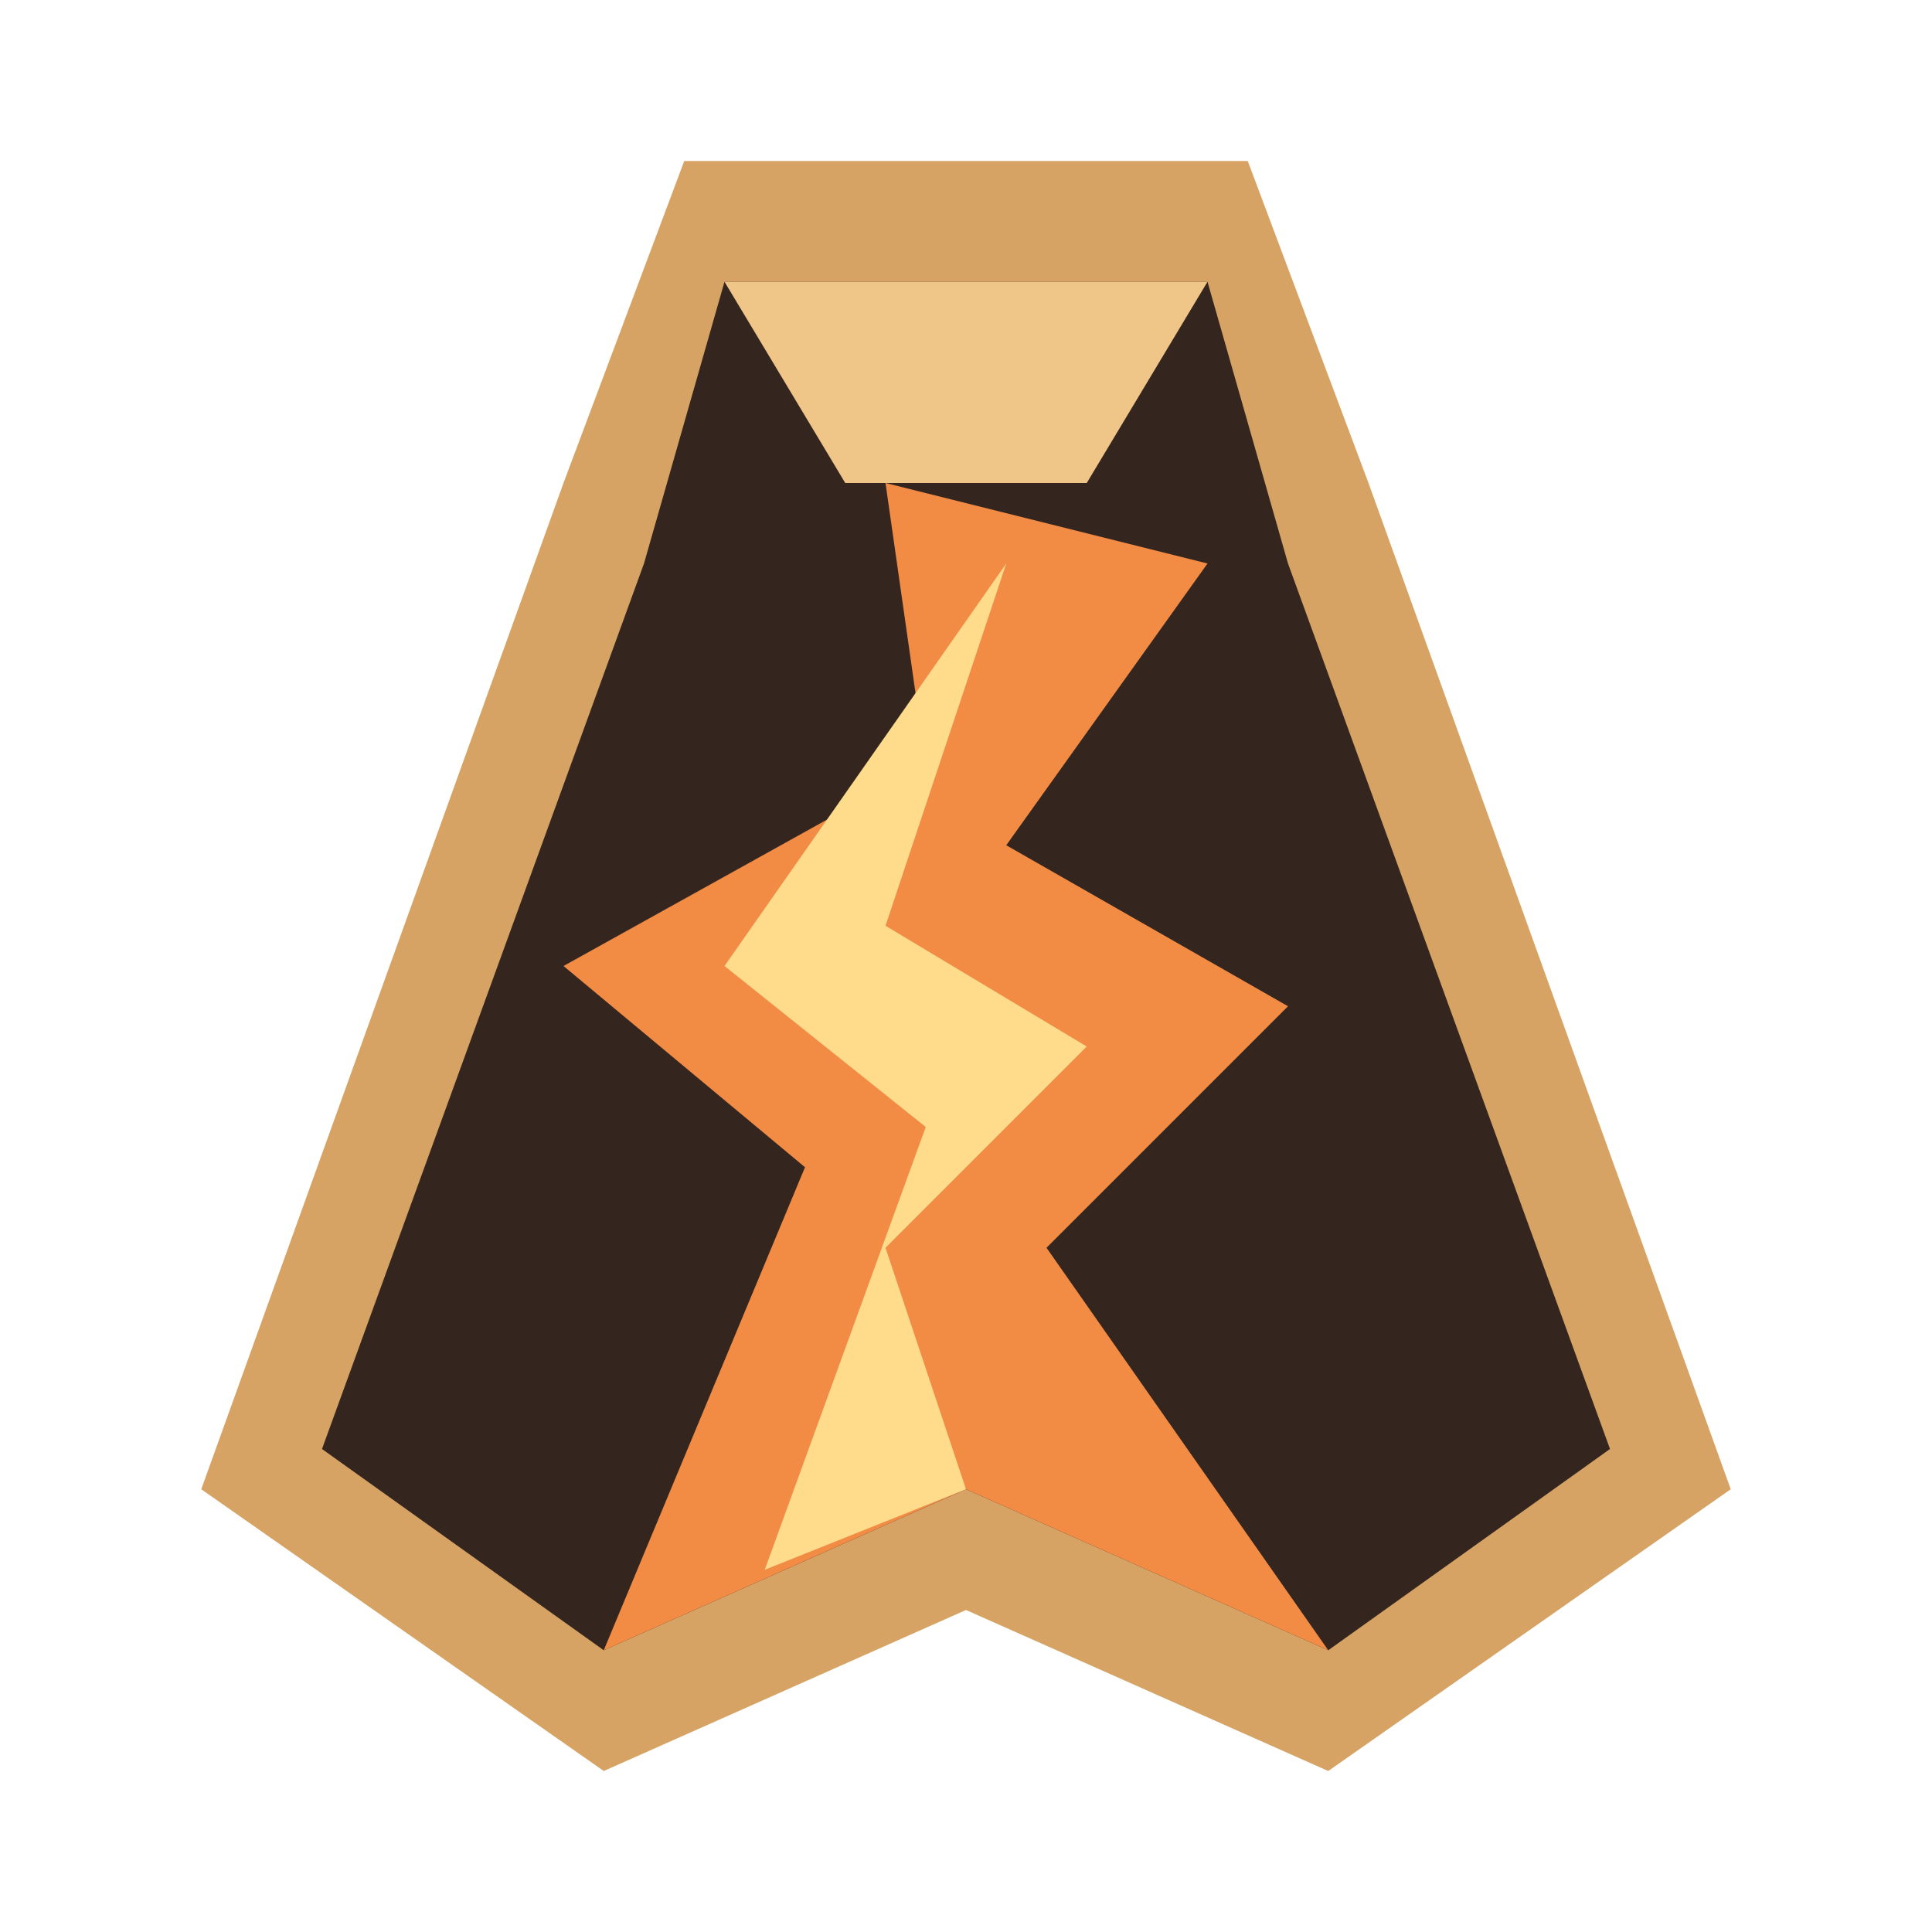
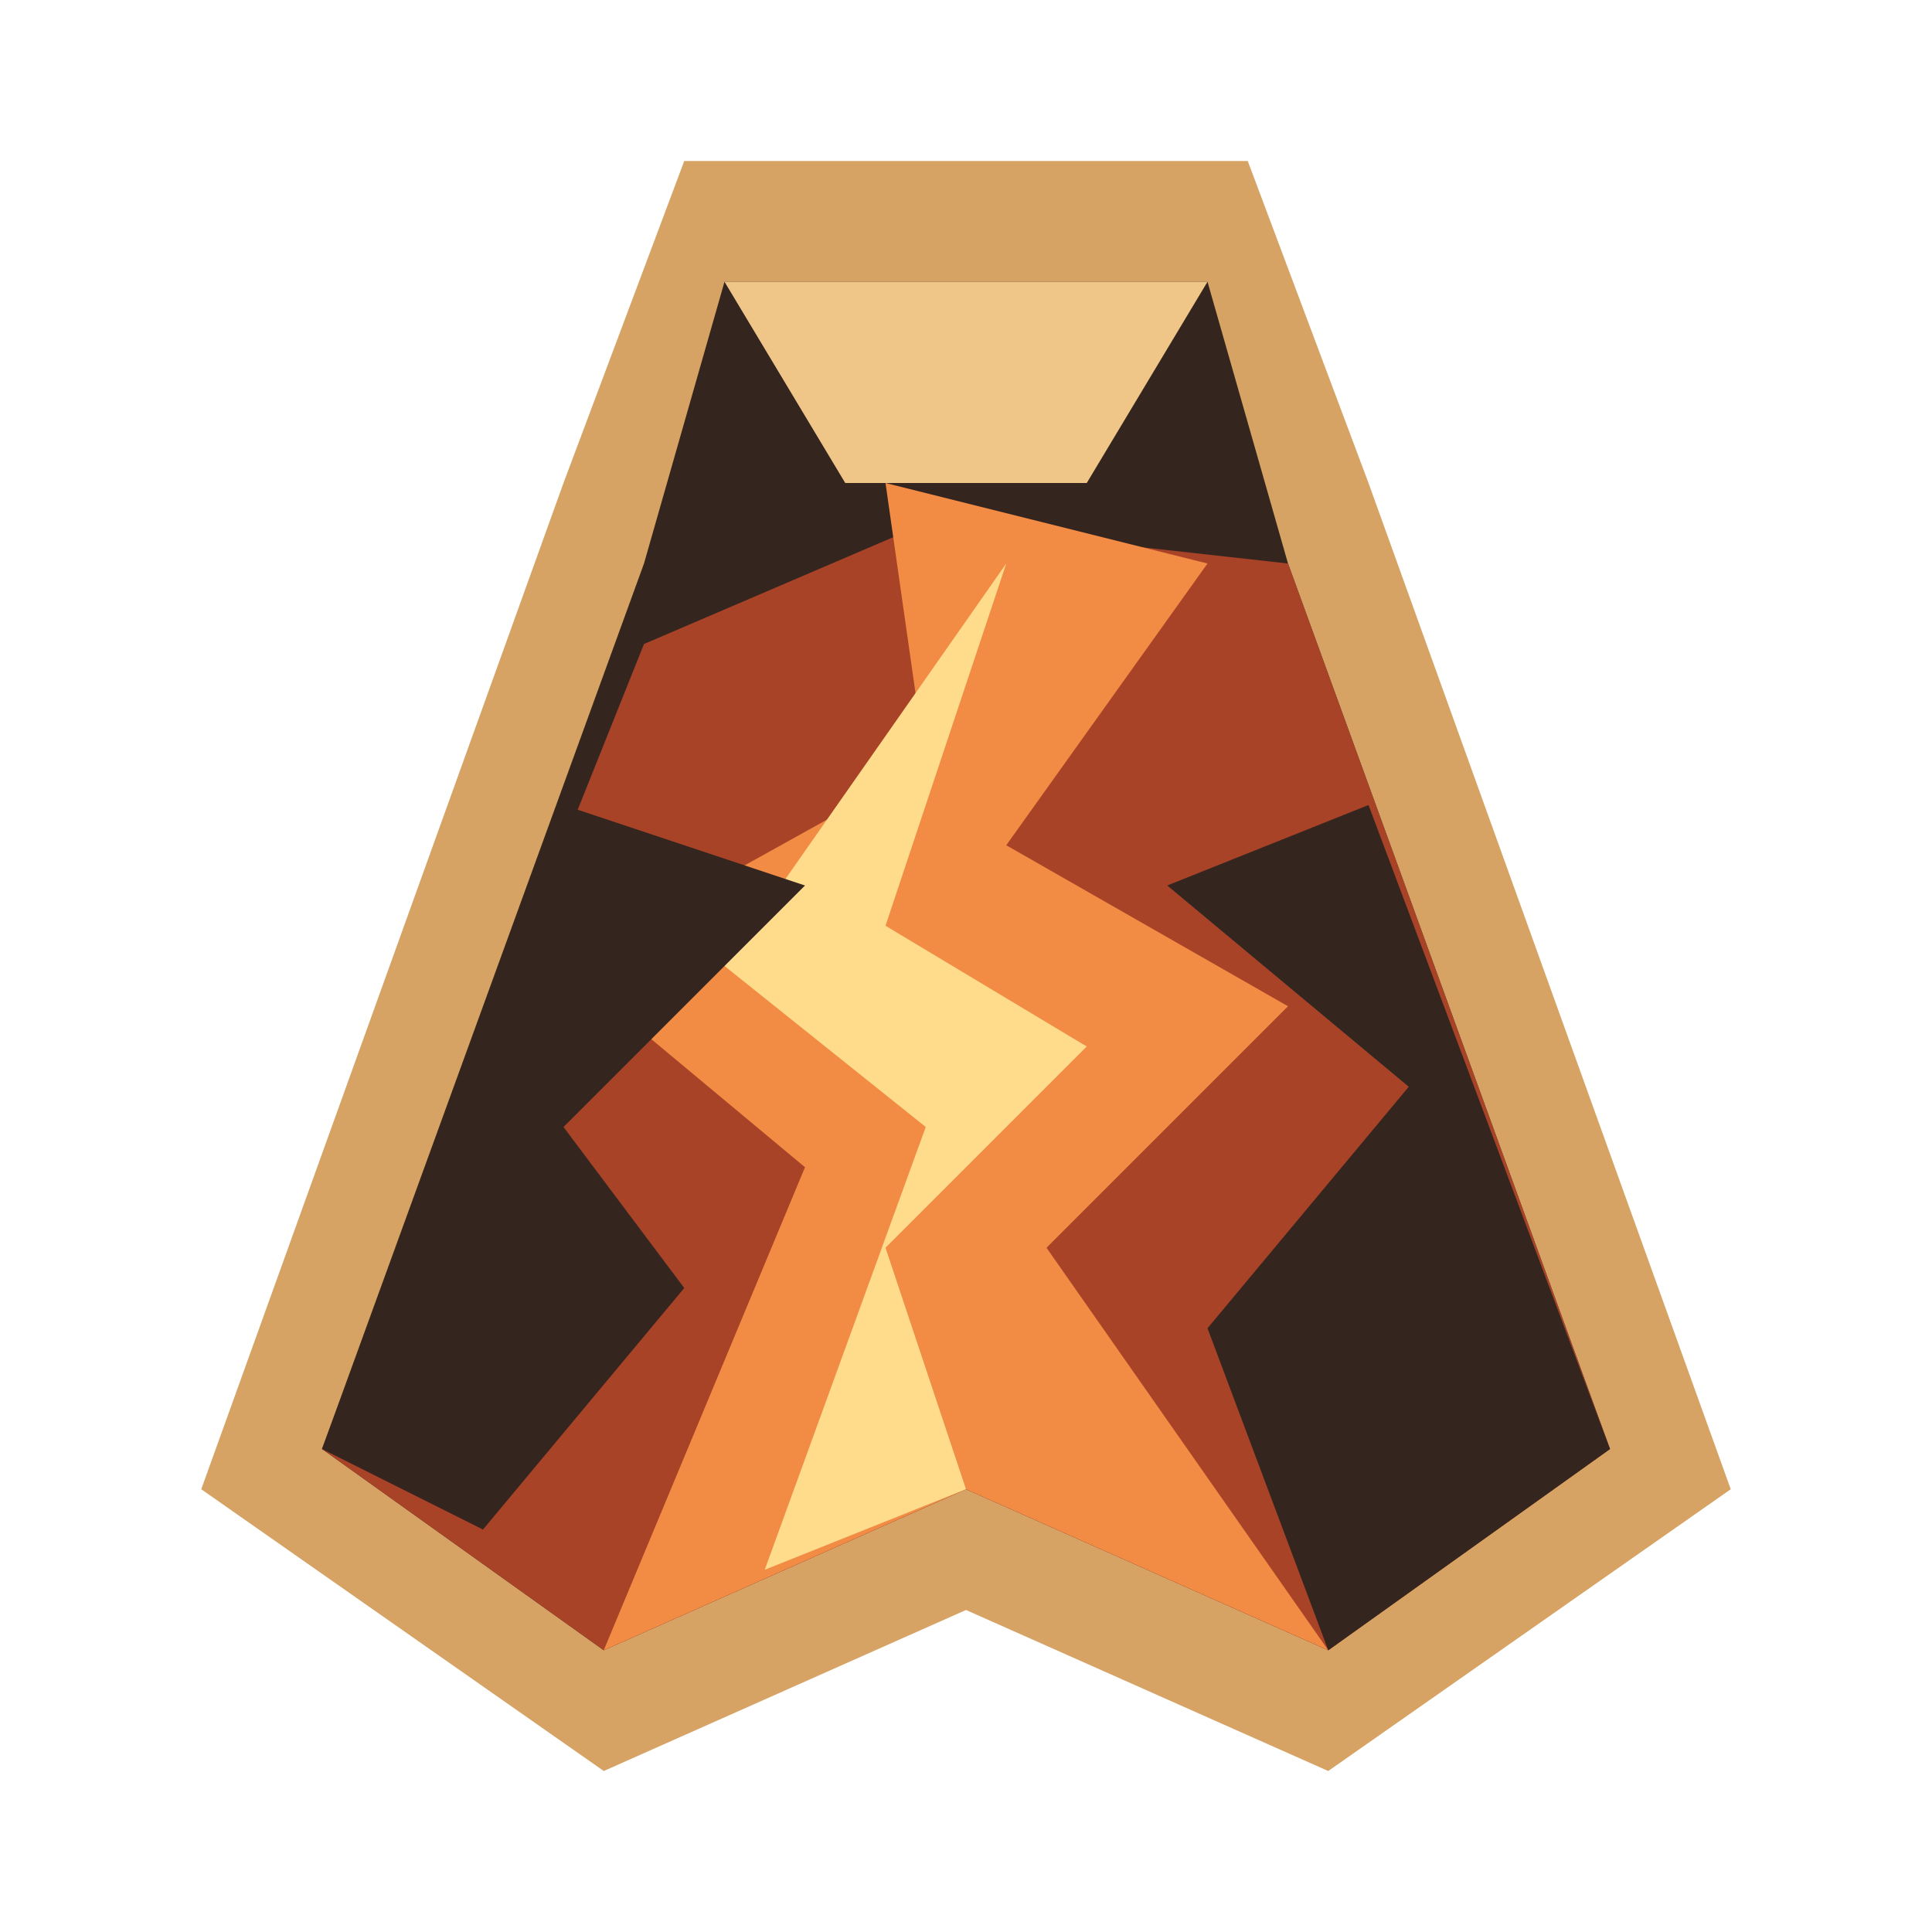
<svg xmlns="http://www.w3.org/2000/svg" viewBox="0 0 48 48">
  <path fill="#d6a364" d="M17 4h14l3 8 9 25-10 7-9-4-9 4-10-7 9-25Z" />
  <path fill="#34251f" d="M18 7h12l2 7 8 22-7 5-9-4-9 4-7-5 8-22Z" />
+   <path fill="#a84328" d="m16 16 7-3 9 1 8 22-7 5-9-4-9 4-7-5Z" />
  <path fill="#f28c45" d="m22 12 8 2-5 7 7 4-6 6 7 10-9-4-9 4 5-12-6-5 9-5Z" />
  <path fill="#ffdb8c" d="m25 14-3 9 5 3-5 5 2 6-5 2 4-11-5-4Z" />
+   <path fill="#34251f" d="m14 20 6 2-6 6 3 4-5 6-4-2Zm20 0 6 16-7 5-3-8 5-6-6-5Z" />
  <path fill="#f0c688" d="M18 7h12l-3 5h-6Z" />
</svg>
